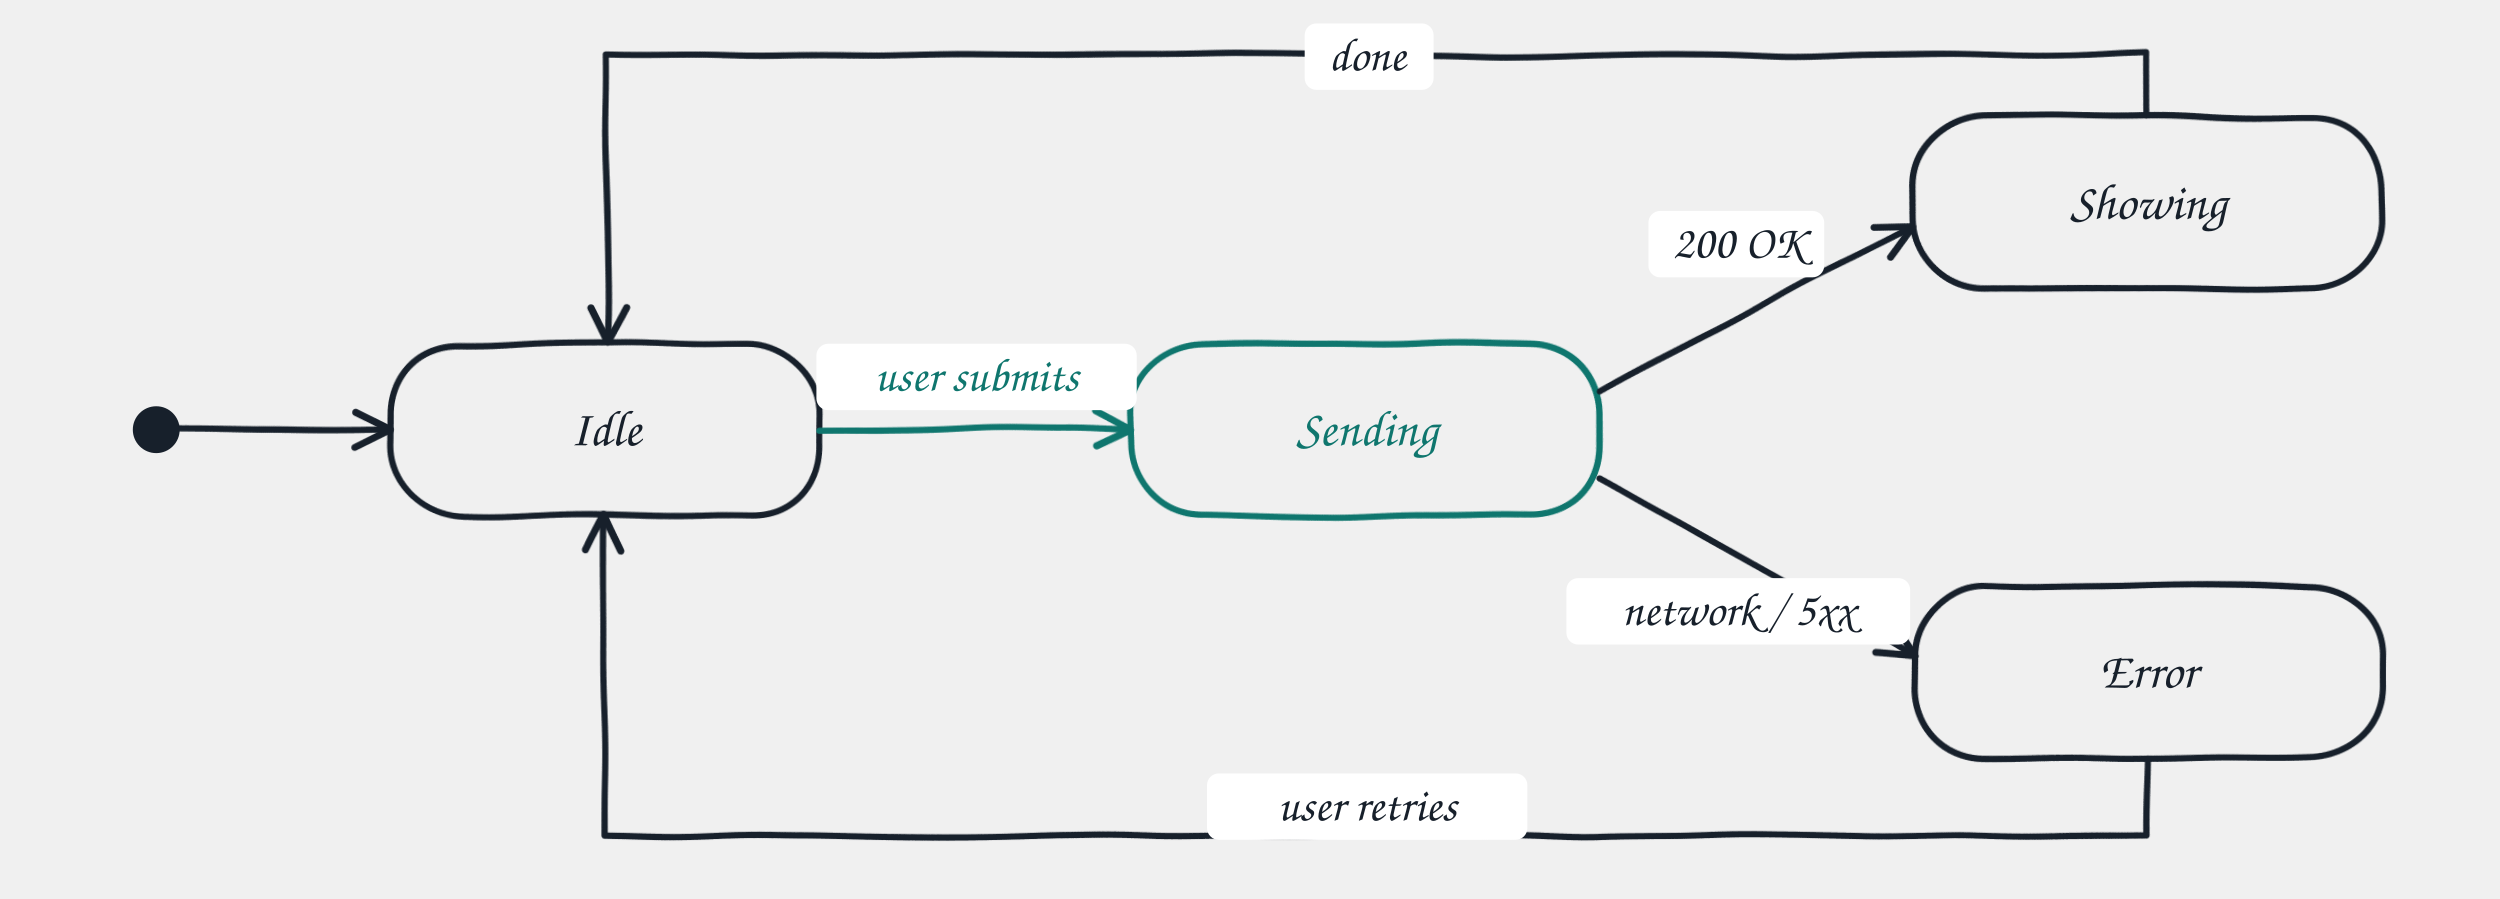
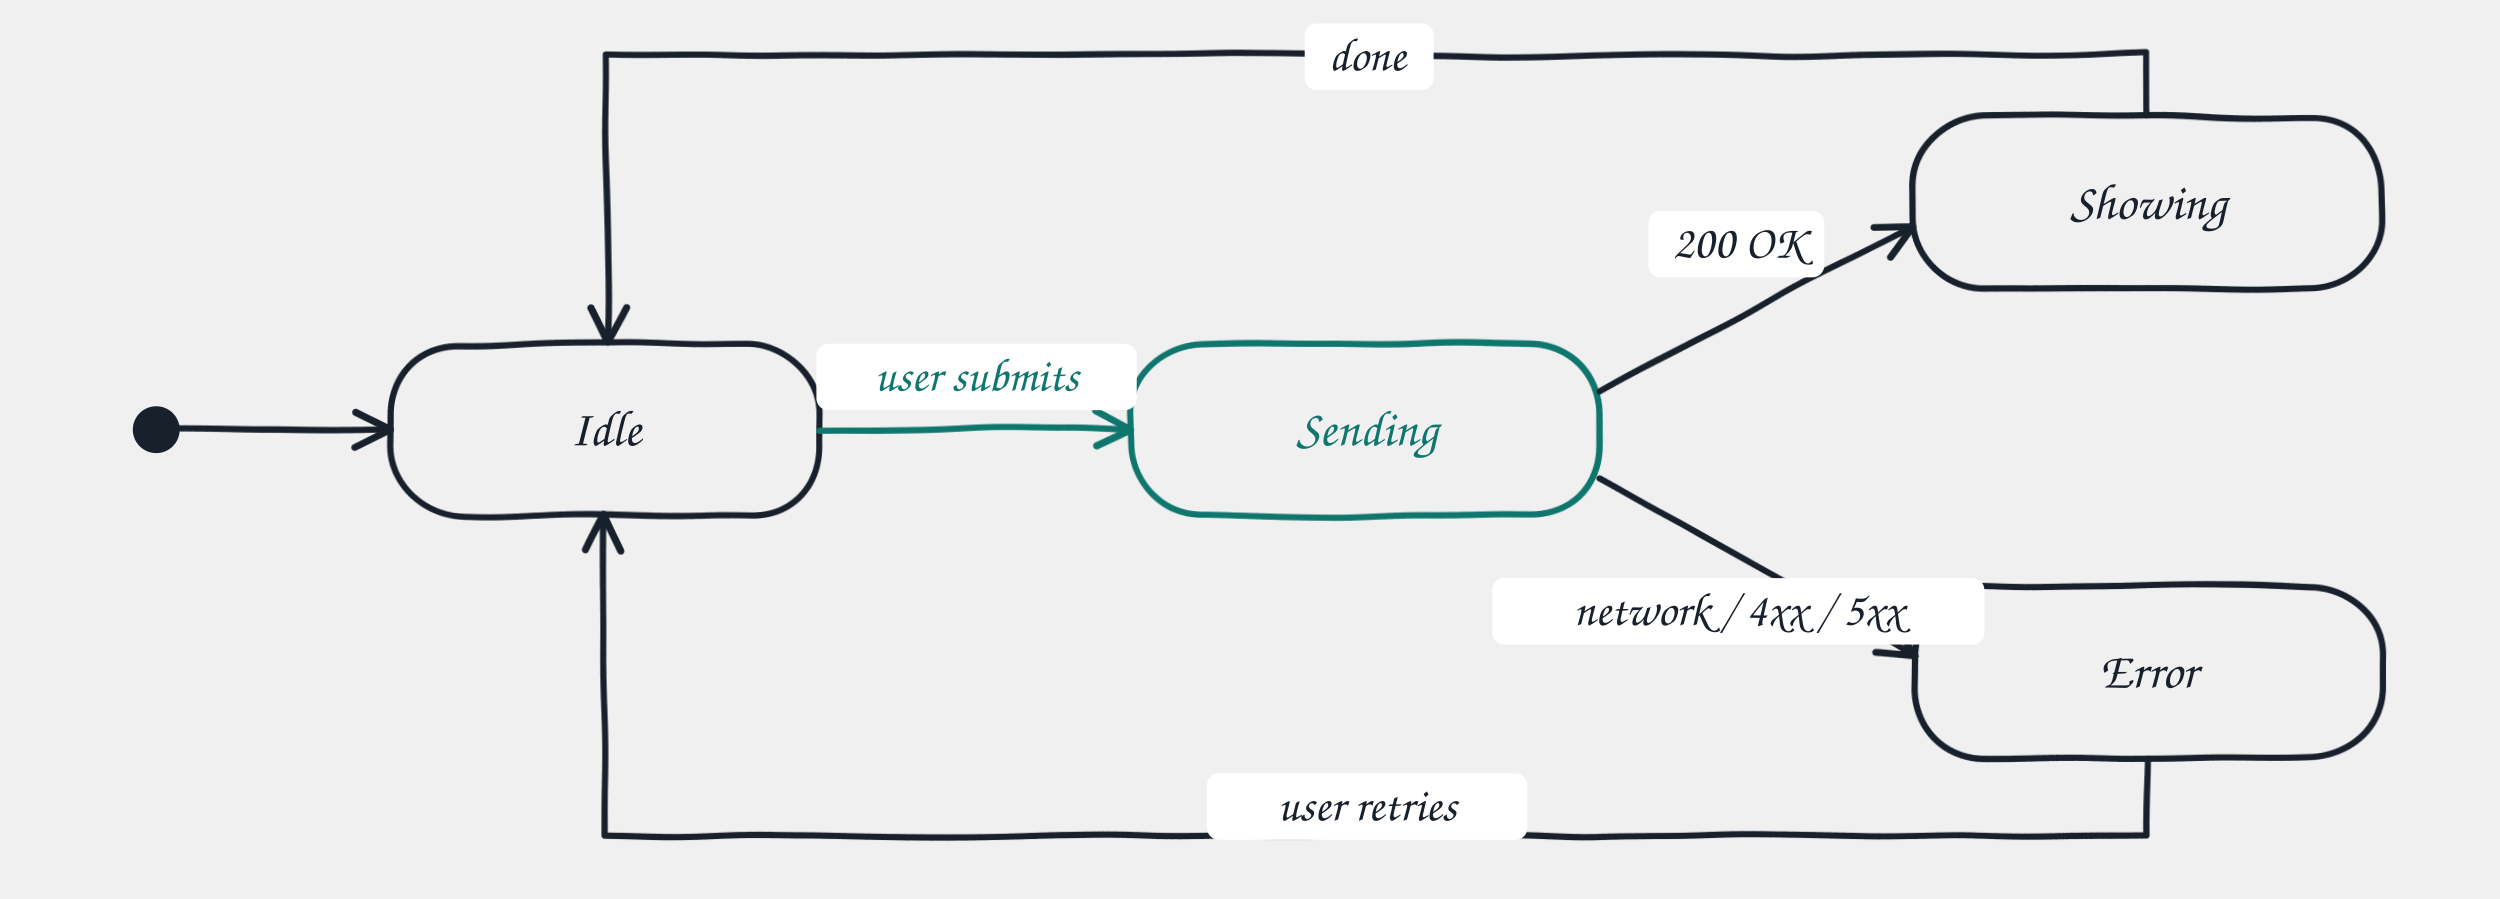
<svg xmlns="http://www.w3.org/2000/svg" viewBox="0 0 640 230" role="img" aria-label="State diagram for the chat panel: Idle goes to Sending on submit; Sending goes to Showing on success or Error on failure; both return to Idle." class="sketch" font-family="Kalam, 'Segoe Print', 'Comic Sans MS', cursive" font-size="13" fill="none" stroke="currentColor" stroke-width="1.6" stroke-linecap="round" stroke-linejoin="round">
  <style>/* standalone viewing only — stripped when the figure is inlined into a page */
svg{color:#17202b} .sk-bg{fill:#ffffff} .sk-fill{fill:#e3f2ef} .sk-accent{stroke:#0f766e} text.sk-accent{fill:#0f766e;stroke:none}
@media (prefers-color-scheme:dark){svg{color:#e4e9ef} .sk-bg{fill:#161d25} .sk-fill{fill:#15302d} .sk-accent{stroke:#4fd1c0} text.sk-accent{fill:#4fd1c0}}
</style>
  <defs>
    <filter id="rough" x="-3%" y="-3%" width="106%" height="106%">
      <feTurbulence type="fractalNoise" baseFrequency="0.022" numOctaves="2" seed="9" result="n" />
      <feDisplacementMap in="SourceGraphic" in2="n" scale="2.6" xChannelSelector="R" yChannelSelector="G" />
    </filter>
    <marker id="arrow" viewBox="0 0 10 10" refX="8.5" refY="5" markerWidth="8" markerHeight="8" orient="auto-start-reverse">
      <path d="M1.5 1.5 L8.5 5 L1.5 8.5" fill="none" stroke="currentColor" stroke-width="1.4" />
    </marker>
    <marker id="arrow-accent" viewBox="0 0 10 10" refX="8.5" refY="5" markerWidth="8" markerHeight="8" orient="auto-start-reverse">
      <path class="sk-accent" d="M1.5 1.5 L8.5 5 L1.5 8.5" fill="none" stroke="currentColor" stroke-width="1.4" />
    </marker>
  </defs>
  <g filter="url(#rough)">
    <path d="M46 110 L100 110" marker-end="url(#arrow)" />
    <rect x="100" y="88" width="110" height="44" rx="18" />
    <rect x="290" y="88" width="120" height="44" rx="18" class="sk-accent" />
    <rect x="490" y="30" width="120" height="44" rx="18" />
    <rect x="490" y="150" width="120" height="44" rx="18" />
    <path d="M210 110 L290 110" class="sk-accent" marker-end="url(#arrow-accent)" />
    <path d="M410 100 L490 58" marker-end="url(#arrow)" />
    <path d="M410 122 L490 168" marker-end="url(#arrow)" />
    <path d="M550 30 L550 14 L155 14 L155 88" marker-end="url(#arrow)" />
    <path d="M550 194 L550 214 L155 214 L155 132" marker-end="url(#arrow)" />
  </g>
  <g fill="currentColor" stroke="none">
    <circle cx="40" cy="110" r="6" fill="currentColor" />
    <text x="155.0" y="114.0" text-anchor="middle">Idle</text>
    <text x="350.0" y="114.0" text-anchor="middle" class="sk-accent">Sending</text>
    <text x="550.0" y="56.0" text-anchor="middle">Showing</text>
    <text x="550.0" y="176.0" text-anchor="middle">Error</text>
    <rect class="sk-bg" x="209" y="88" width="82" height="17" rx="3" />
    <text x="250" y="100" text-anchor="middle" class="sk-accent" font-size="12">user submits</text>
    <rect class="sk-bg" x="422" y="54" width="45" height="17" rx="3" />
    <text x="445" y="66" text-anchor="middle" font-size="12">200 OK</text>
-     <rect class="sk-bg" x="401" y="148" width="88" height="17" rx="3" />
-     <text x="445" y="160" text-anchor="middle" font-size="12">network / 5xx</text>
+     <rect class="sk-bg" x="382" y="148" width="126" height="17" rx="3" />
+     <text x="445" y="160" text-anchor="middle" font-size="12">network / 4xx / 5xx</text>
    <rect class="sk-bg" x="334" y="6" width="33" height="17" rx="3" />
    <text x="350" y="18" text-anchor="middle" font-size="12">done</text>
    <rect class="sk-bg" x="309" y="198" width="82" height="17" rx="3" />
    <text x="350" y="210" text-anchor="middle" font-size="12">user retries</text>
  </g>
</svg>
